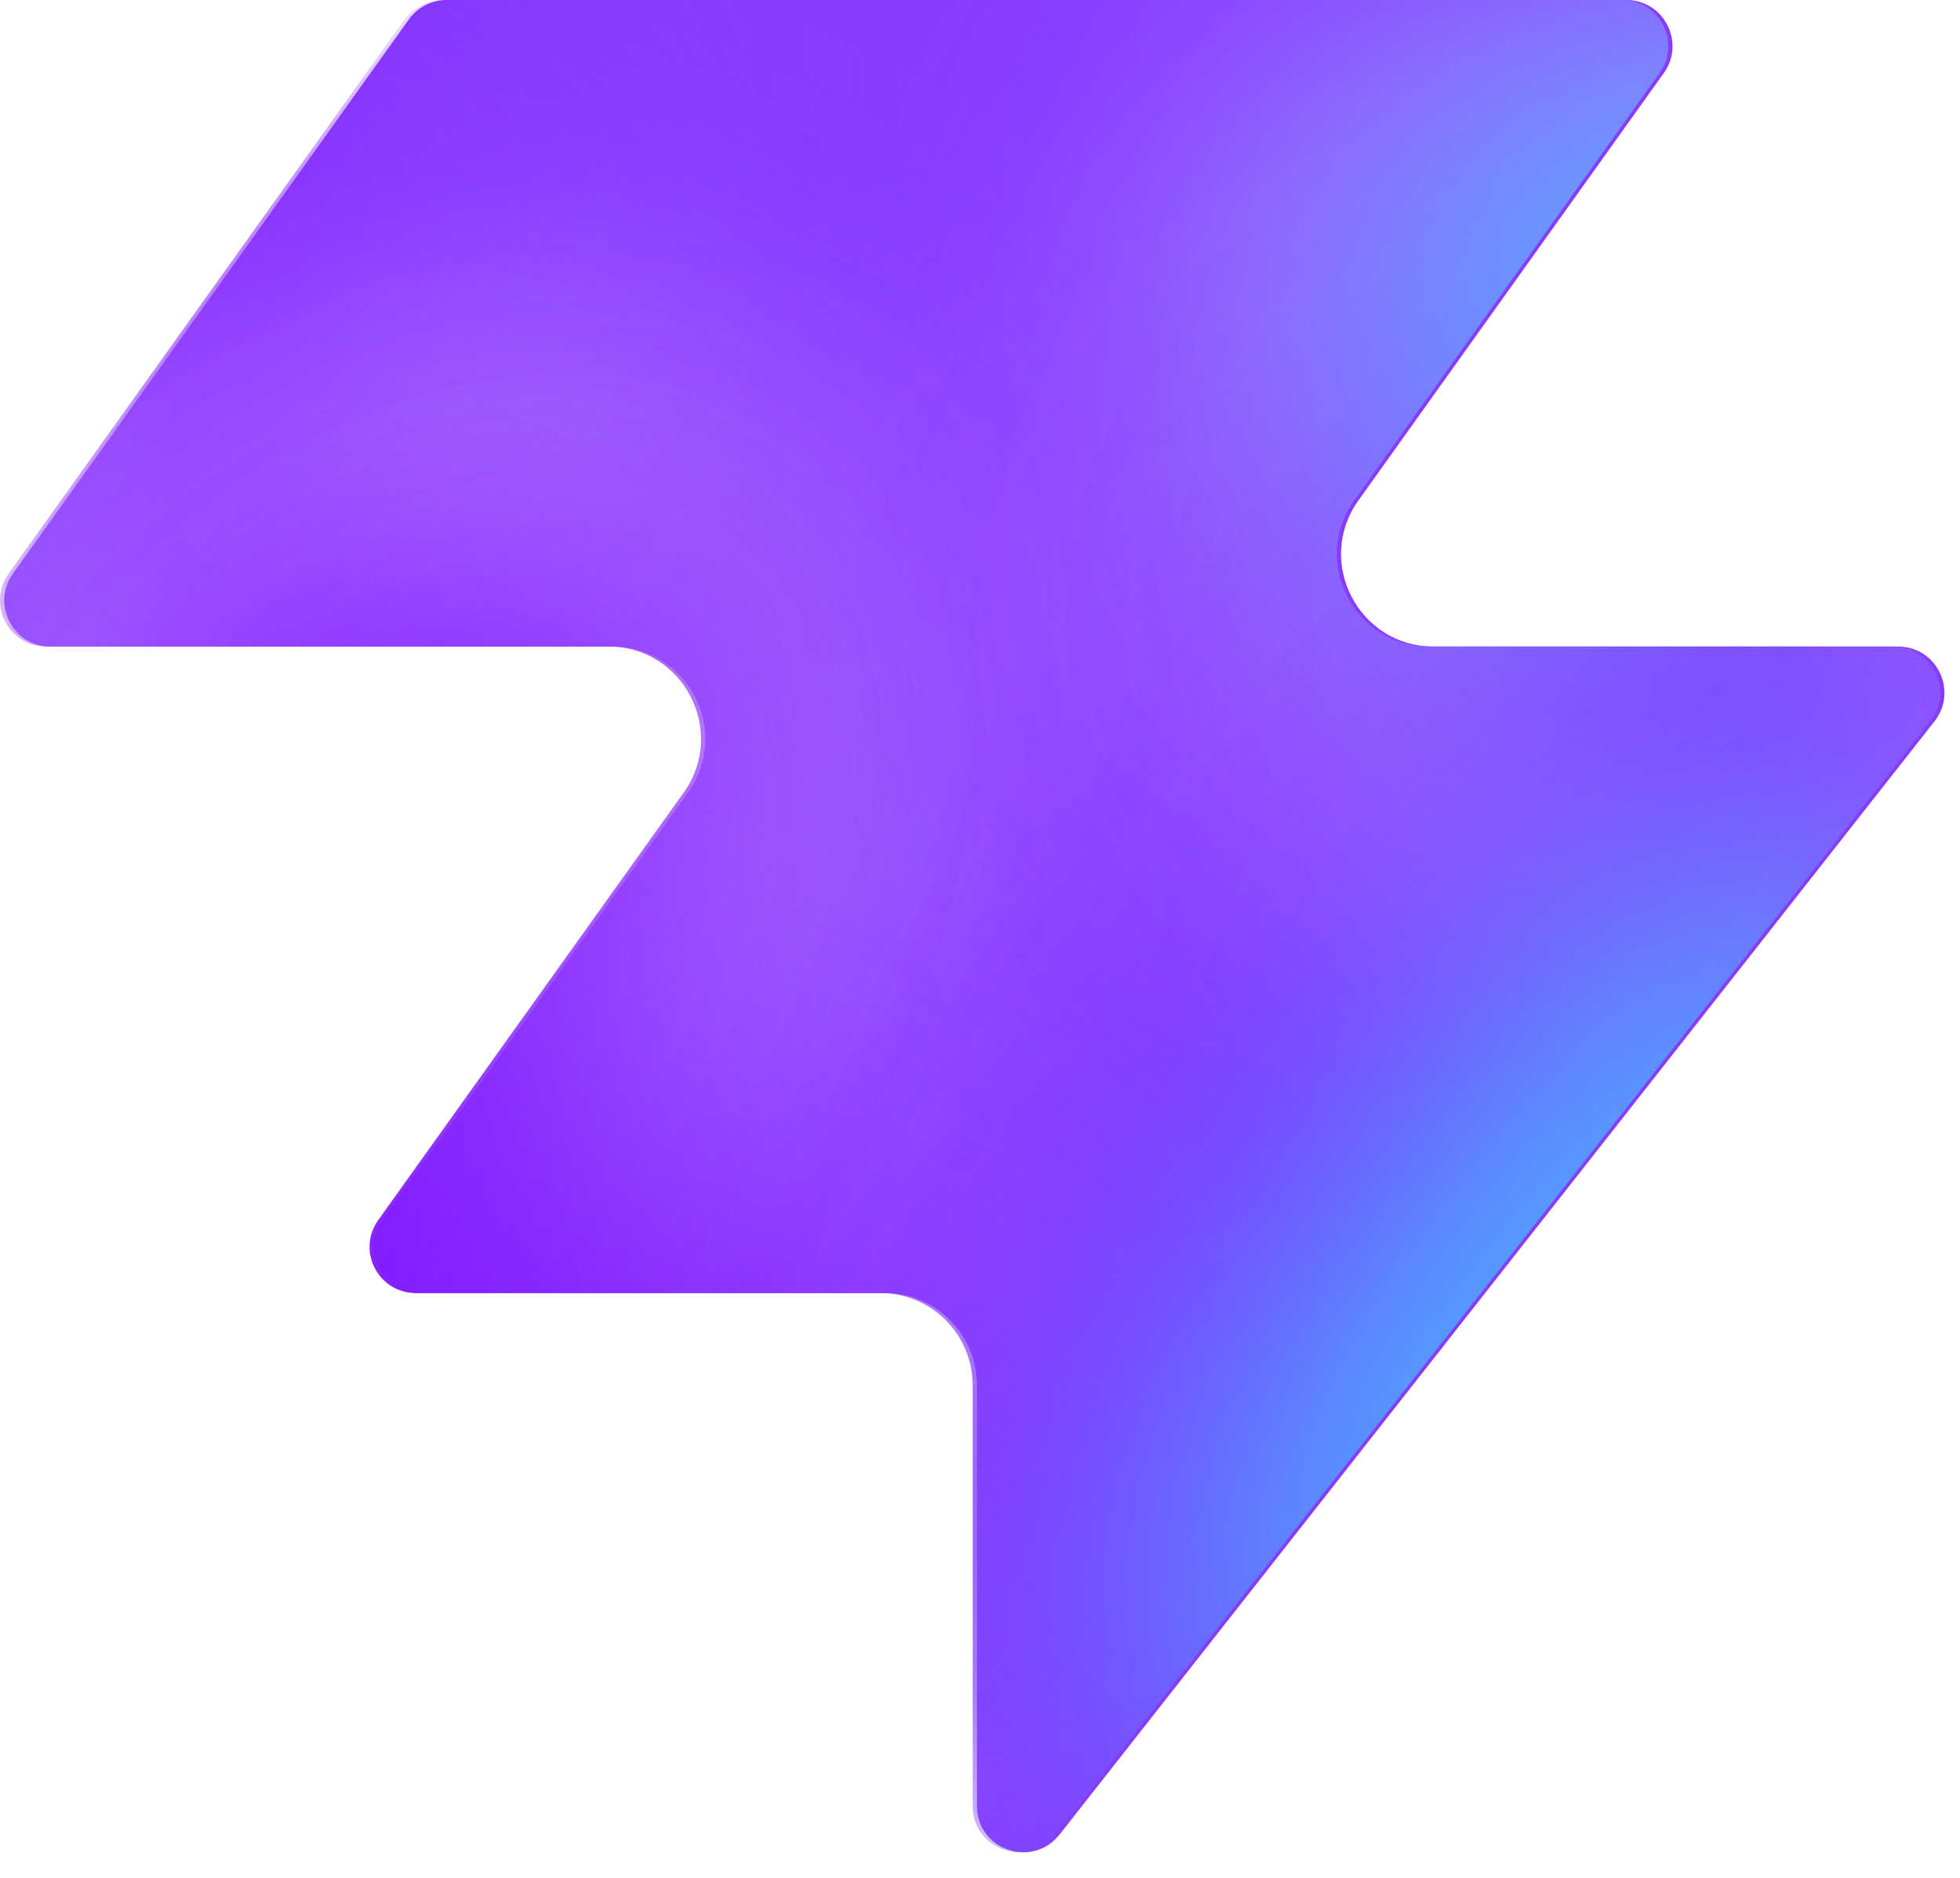
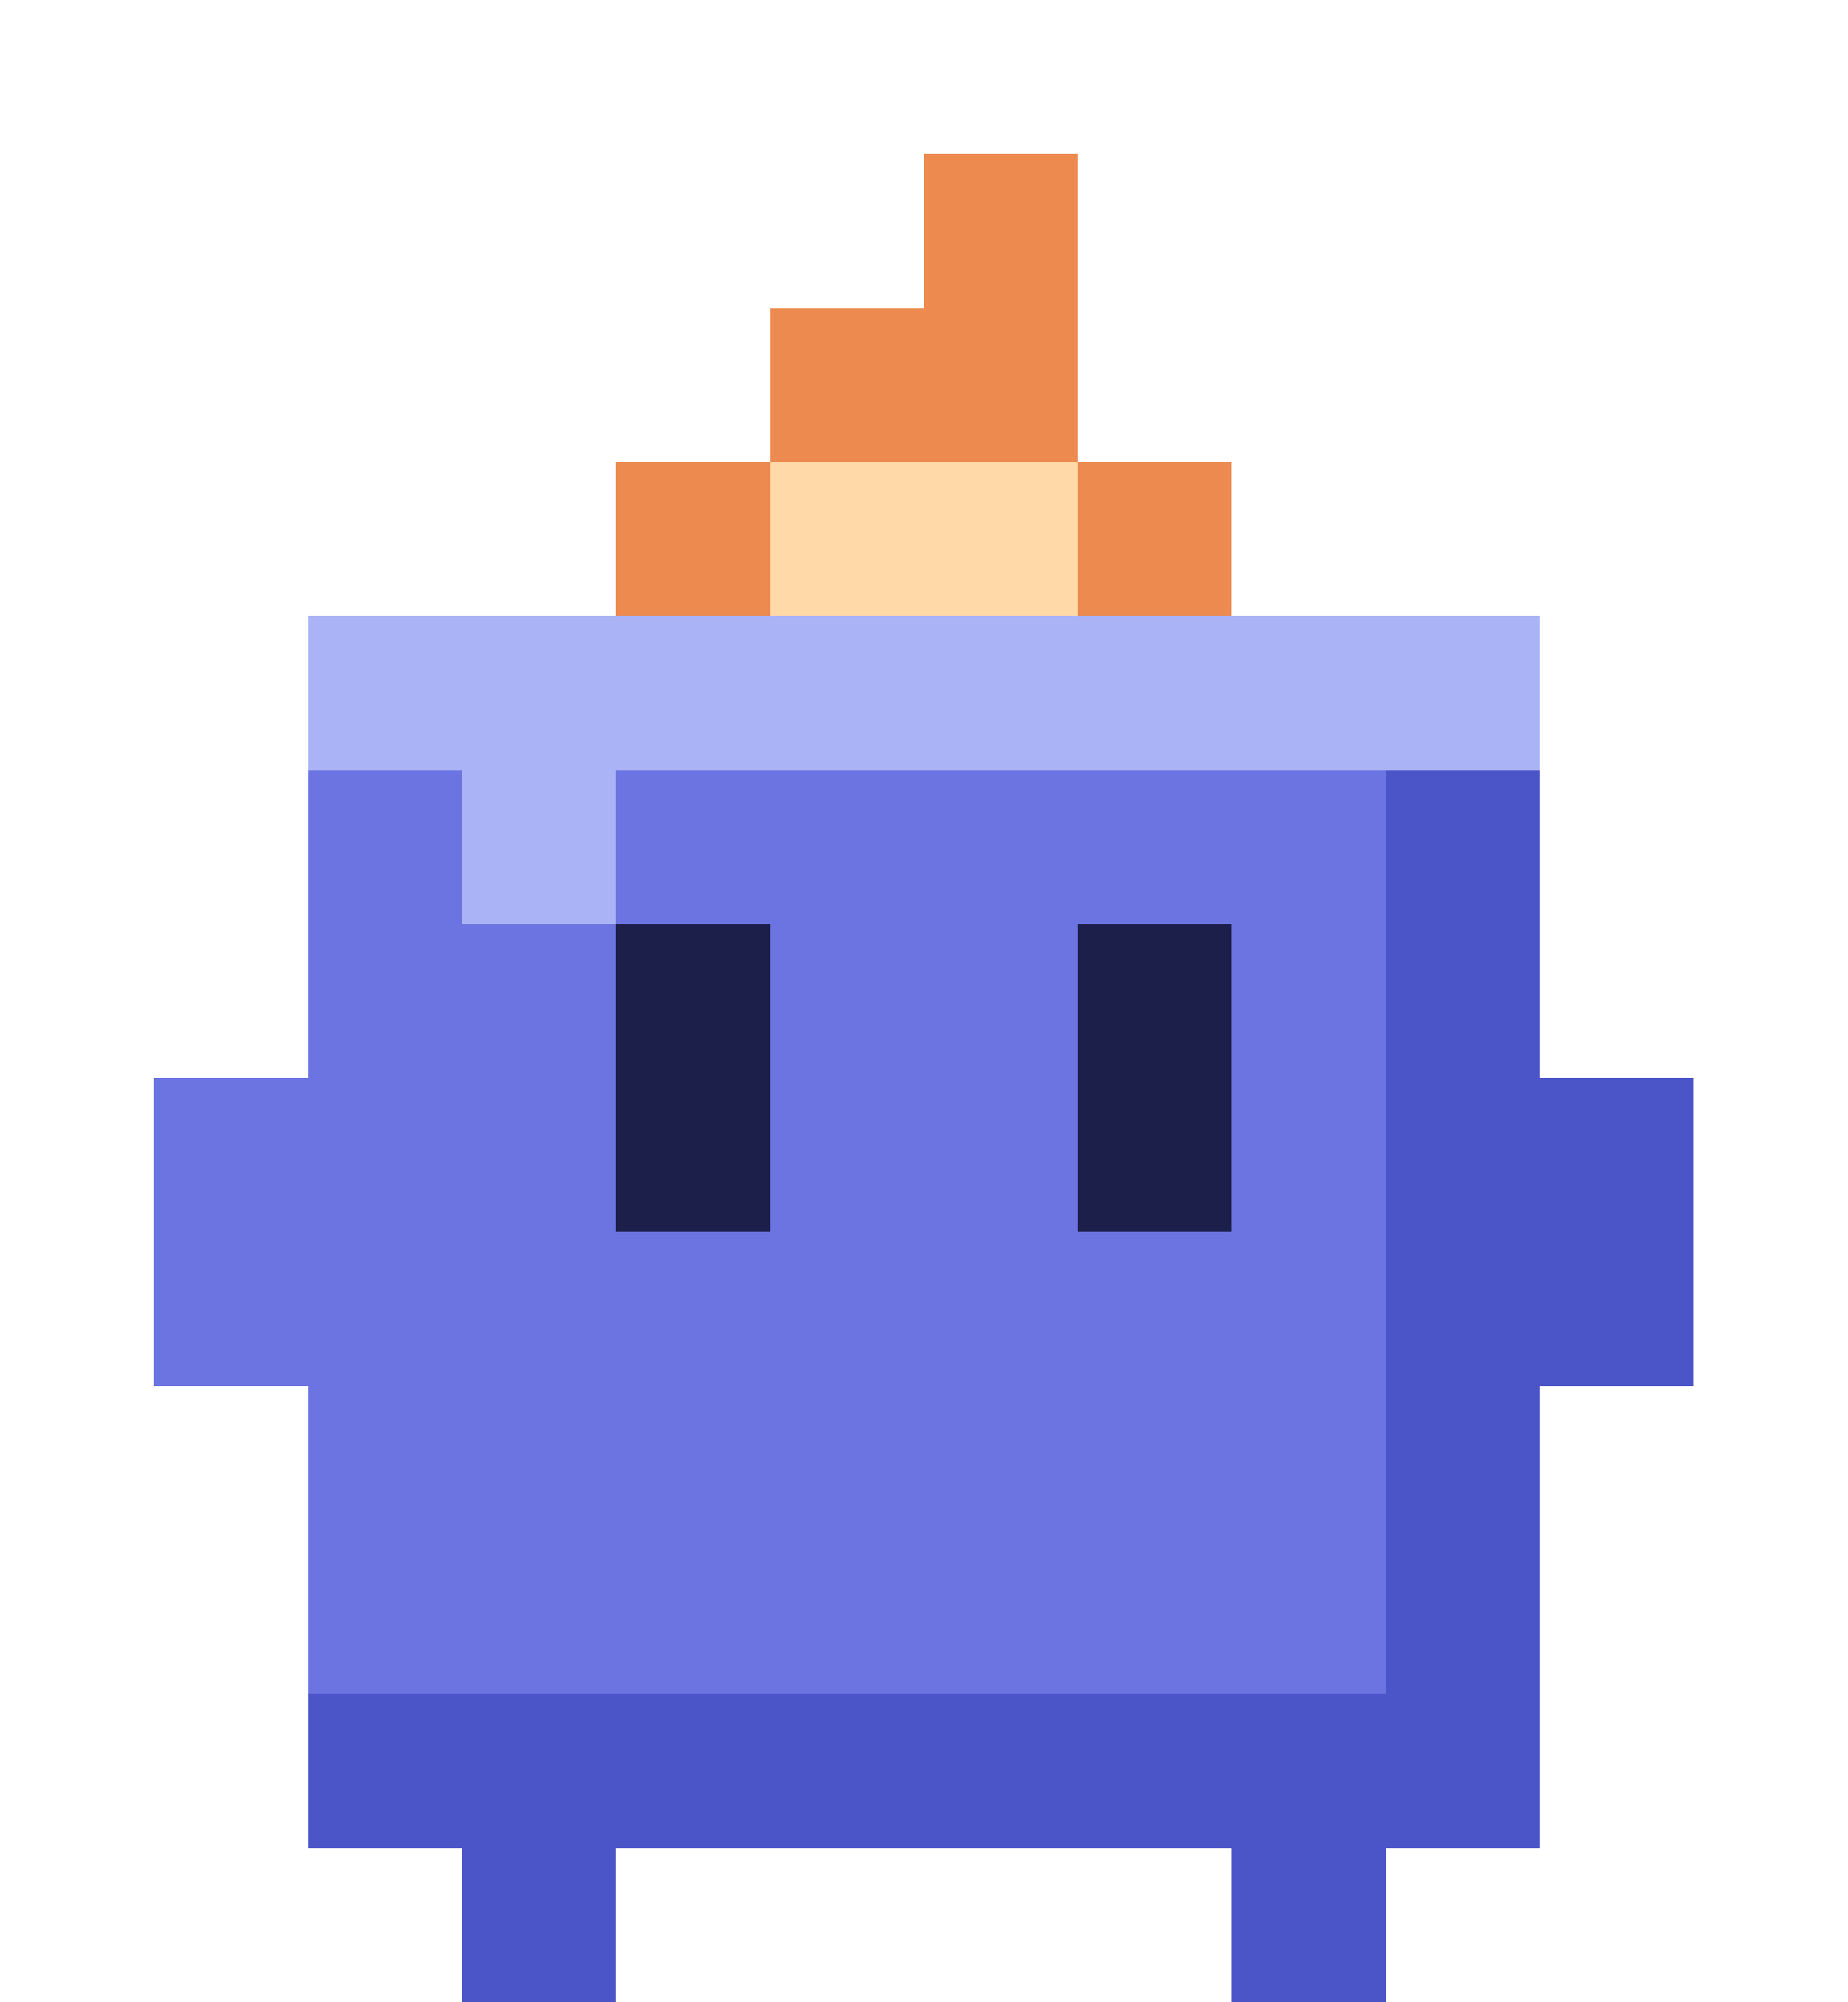
- <svg xmlns="http://www.w3.org/2000/svg" width="48" height="46" fill="none" viewBox="0 0 48 46">
-   <path fill="#863bff" d="M25.946 44.938c-.664.845-2.021.375-2.021-.698V33.937a2.26 2.26 0 0 0-2.262-2.262H10.287c-.92 0-1.456-1.04-.92-1.788l7.48-10.471c1.07-1.497 0-3.578-1.842-3.578H1.237c-.92 0-1.456-1.04-.92-1.788L10.013.474c.214-.297.556-.474.92-.474h28.894c.92 0 1.456 1.04.92 1.788l-7.48 10.471c-1.07 1.498 0 3.579 1.842 3.579h11.377c.943 0 1.473 1.088.89 1.83L25.947 44.94z" style="fill:#863bff;fill:color(display-p3 .525 .23 1);fill-opacity:1" />
-   <mask id="a" width="48" height="46" x="0" y="0" maskUnits="userSpaceOnUse" style="mask-type:alpha">
-     <path fill="#000" d="M25.842 44.938c-.664.844-2.021.375-2.021-.698V33.937a2.26 2.26 0 0 0-2.262-2.262H10.183c-.92 0-1.456-1.04-.92-1.788l7.48-10.471c1.07-1.498 0-3.579-1.842-3.579H1.133c-.92 0-1.456-1.04-.92-1.787L9.91.473c.214-.297.556-.474.92-.474h28.894c.92 0 1.456 1.04.92 1.788l-7.48 10.471c-1.07 1.498 0 3.578 1.842 3.578h11.377c.943 0 1.473 1.088.89 1.832L25.843 44.94z" style="fill:#000;fill-opacity:1" />
-   </mask>
-   <g mask="url(#a)">
-     <g filter="url(#b)">
-       <ellipse cx="5.508" cy="14.704" fill="#ede6ff" rx="5.508" ry="14.704" style="fill:#ede6ff;fill:color(display-p3 .927 .903 1);fill-opacity:1" transform="matrix(.00324 1 1 -.00324 -4.47 31.516)" />
-     </g>
-     <g filter="url(#c)">
-       <ellipse cx="10.399" cy="29.851" fill="#ede6ff" rx="10.399" ry="29.851" style="fill:#ede6ff;fill:color(display-p3 .927 .903 1);fill-opacity:1" transform="matrix(.00324 1 1 -.00324 -39.328 7.883)" />
-     </g>
-     <g filter="url(#d)">
-       <ellipse cx="5.508" cy="30.487" fill="#7e14ff" rx="5.508" ry="30.487" style="fill:#7e14ff;fill:color(display-p3 .492 .077 1);fill-opacity:1" transform="rotate(89.814 -25.913 -14.639)scale(1 -1)" />
-     </g>
-     <g filter="url(#e)">
-       <ellipse cx="5.508" cy="30.599" fill="#7e14ff" rx="5.508" ry="30.599" style="fill:#7e14ff;fill:color(display-p3 .492 .077 1);fill-opacity:1" transform="rotate(89.814 -32.644 -3.334)scale(1 -1)" />
-     </g>
-     <g filter="url(#f)">
-       <ellipse cx="5.508" cy="30.599" fill="#7e14ff" rx="5.508" ry="30.599" style="fill:#7e14ff;fill:color(display-p3 .492 .077 1);fill-opacity:1" transform="matrix(.00324 1 1 -.00324 -34.34 30.47)" />
-     </g>
-     <g filter="url(#g)">
-       <ellipse cx="14.072" cy="22.078" fill="#ede6ff" rx="14.072" ry="22.078" style="fill:#ede6ff;fill:color(display-p3 .927 .903 1);fill-opacity:1" transform="rotate(93.35 24.506 48.493)scale(-1 1)" />
-     </g>
-     <g filter="url(#h)">
-       <ellipse cx="3.47" cy="21.501" fill="#7e14ff" rx="3.47" ry="21.501" style="fill:#7e14ff;fill:color(display-p3 .492 .077 1);fill-opacity:1" transform="rotate(89.009 28.708 47.59)scale(-1 1)" />
-     </g>
-     <g filter="url(#i)">
-       <ellipse cx="3.47" cy="21.501" fill="#7e14ff" rx="3.47" ry="21.501" style="fill:#7e14ff;fill:color(display-p3 .492 .077 1);fill-opacity:1" transform="rotate(89.009 28.708 47.59)scale(-1 1)" />
-     </g>
-     <g filter="url(#j)">
-       <ellipse cx=".387" cy="8.972" fill="#7e14ff" rx="4.407" ry="29.108" style="fill:#7e14ff;fill:color(display-p3 .492 .077 1);fill-opacity:1" transform="rotate(39.51 .387 8.972)" />
-     </g>
-     <g filter="url(#k)">
-       <ellipse cx="47.523" cy="-6.092" fill="#7e14ff" rx="4.407" ry="29.108" style="fill:#7e14ff;fill:color(display-p3 .492 .077 1);fill-opacity:1" transform="rotate(37.892 47.523 -6.092)" />
-     </g>
-     <g filter="url(#l)">
-       <ellipse cx="41.412" cy="6.333" fill="#47bfff" rx="5.971" ry="9.665" style="fill:#47bfff;fill:color(display-p3 .28 .748 1);fill-opacity:1" transform="rotate(37.892 41.412 6.333)" />
-     </g>
-     <g filter="url(#m)">
-       <ellipse cx="-1.879" cy="38.332" fill="#7e14ff" rx="4.407" ry="29.108" style="fill:#7e14ff;fill:color(display-p3 .492 .077 1);fill-opacity:1" transform="rotate(37.892 -1.88 38.332)" />
-     </g>
-     <g filter="url(#n)">
-       <ellipse cx="-1.879" cy="38.332" fill="#7e14ff" rx="4.407" ry="29.108" style="fill:#7e14ff;fill:color(display-p3 .492 .077 1);fill-opacity:1" transform="rotate(37.892 -1.88 38.332)" />
-     </g>
-     <g filter="url(#o)">
-       <ellipse cx="35.651" cy="29.907" fill="#7e14ff" rx="4.407" ry="29.108" style="fill:#7e14ff;fill:color(display-p3 .492 .077 1);fill-opacity:1" transform="rotate(37.892 35.651 29.907)" />
-     </g>
-     <g filter="url(#p)">
-       <ellipse cx="38.418" cy="32.4" fill="#47bfff" rx="5.971" ry="15.297" style="fill:#47bfff;fill:color(display-p3 .28 .748 1);fill-opacity:1" transform="rotate(37.892 38.418 32.4)" />
-     </g>
-   </g>
-   <defs>
-     <filter id="b" width="60.045" height="41.654" x="-19.77" y="16.149" color-interpolation-filters="sRGB" filterUnits="userSpaceOnUse">
-       <feFlood flood-opacity="0" result="BackgroundImageFix" />
-       <feBlend in="SourceGraphic" in2="BackgroundImageFix" result="shape" />
-       <feGaussianBlur result="effect1_foregroundBlur_2002_17158" stdDeviation="7.659" />
-     </filter>
-     <filter id="c" width="90.34" height="51.437" x="-54.613" y="-7.533" color-interpolation-filters="sRGB" filterUnits="userSpaceOnUse">
-       <feFlood flood-opacity="0" result="BackgroundImageFix" />
-       <feBlend in="SourceGraphic" in2="BackgroundImageFix" result="shape" />
-       <feGaussianBlur result="effect1_foregroundBlur_2002_17158" stdDeviation="7.659" />
-     </filter>
-     <filter id="d" width="79.355" height="29.4" x="-49.64" y="2.03" color-interpolation-filters="sRGB" filterUnits="userSpaceOnUse">
-       <feFlood flood-opacity="0" result="BackgroundImageFix" />
-       <feBlend in="SourceGraphic" in2="BackgroundImageFix" result="shape" />
-       <feGaussianBlur result="effect1_foregroundBlur_2002_17158" stdDeviation="4.596" />
-     </filter>
-     <filter id="e" width="79.579" height="29.4" x="-45.045" y="20.029" color-interpolation-filters="sRGB" filterUnits="userSpaceOnUse">
-       <feFlood flood-opacity="0" result="BackgroundImageFix" />
-       <feBlend in="SourceGraphic" in2="BackgroundImageFix" result="shape" />
-       <feGaussianBlur result="effect1_foregroundBlur_2002_17158" stdDeviation="4.596" />
-     </filter>
-     <filter id="f" width="79.579" height="29.4" x="-43.513" y="21.178" color-interpolation-filters="sRGB" filterUnits="userSpaceOnUse">
-       <feFlood flood-opacity="0" result="BackgroundImageFix" />
-       <feBlend in="SourceGraphic" in2="BackgroundImageFix" result="shape" />
-       <feGaussianBlur result="effect1_foregroundBlur_2002_17158" stdDeviation="4.596" />
-     </filter>
-     <filter id="g" width="74.749" height="58.852" x="15.756" y="-17.901" color-interpolation-filters="sRGB" filterUnits="userSpaceOnUse">
-       <feFlood flood-opacity="0" result="BackgroundImageFix" />
-       <feBlend in="SourceGraphic" in2="BackgroundImageFix" result="shape" />
-       <feGaussianBlur result="effect1_foregroundBlur_2002_17158" stdDeviation="7.659" />
-     </filter>
-     <filter id="h" width="61.377" height="25.362" x="23.548" y="2.284" color-interpolation-filters="sRGB" filterUnits="userSpaceOnUse">
-       <feFlood flood-opacity="0" result="BackgroundImageFix" />
-       <feBlend in="SourceGraphic" in2="BackgroundImageFix" result="shape" />
-       <feGaussianBlur result="effect1_foregroundBlur_2002_17158" stdDeviation="4.596" />
-     </filter>
-     <filter id="i" width="61.377" height="25.362" x="23.548" y="2.284" color-interpolation-filters="sRGB" filterUnits="userSpaceOnUse">
-       <feFlood flood-opacity="0" result="BackgroundImageFix" />
-       <feBlend in="SourceGraphic" in2="BackgroundImageFix" result="shape" />
-       <feGaussianBlur result="effect1_foregroundBlur_2002_17158" stdDeviation="4.596" />
-     </filter>
-     <filter id="j" width="56.045" height="63.649" x="-27.636" y="-22.853" color-interpolation-filters="sRGB" filterUnits="userSpaceOnUse">
-       <feFlood flood-opacity="0" result="BackgroundImageFix" />
-       <feBlend in="SourceGraphic" in2="BackgroundImageFix" result="shape" />
-       <feGaussianBlur result="effect1_foregroundBlur_2002_17158" stdDeviation="4.596" />
-     </filter>
-     <filter id="k" width="54.814" height="64.646" x="20.116" y="-38.415" color-interpolation-filters="sRGB" filterUnits="userSpaceOnUse">
-       <feFlood flood-opacity="0" result="BackgroundImageFix" />
-       <feBlend in="SourceGraphic" in2="BackgroundImageFix" result="shape" />
-       <feGaussianBlur result="effect1_foregroundBlur_2002_17158" stdDeviation="4.596" />
-     </filter>
-     <filter id="l" width="33.541" height="35.313" x="24.641" y="-11.323" color-interpolation-filters="sRGB" filterUnits="userSpaceOnUse">
-       <feFlood flood-opacity="0" result="BackgroundImageFix" />
-       <feBlend in="SourceGraphic" in2="BackgroundImageFix" result="shape" />
-       <feGaussianBlur result="effect1_foregroundBlur_2002_17158" stdDeviation="4.596" />
-     </filter>
-     <filter id="m" width="54.814" height="64.646" x="-29.286" y="6.009" color-interpolation-filters="sRGB" filterUnits="userSpaceOnUse">
-       <feFlood flood-opacity="0" result="BackgroundImageFix" />
-       <feBlend in="SourceGraphic" in2="BackgroundImageFix" result="shape" />
-       <feGaussianBlur result="effect1_foregroundBlur_2002_17158" stdDeviation="4.596" />
-     </filter>
-     <filter id="n" width="54.814" height="64.646" x="-29.286" y="6.009" color-interpolation-filters="sRGB" filterUnits="userSpaceOnUse">
-       <feFlood flood-opacity="0" result="BackgroundImageFix" />
-       <feBlend in="SourceGraphic" in2="BackgroundImageFix" result="shape" />
-       <feGaussianBlur result="effect1_foregroundBlur_2002_17158" stdDeviation="4.596" />
-     </filter>
-     <filter id="o" width="54.814" height="64.646" x="8.244" y="-2.416" color-interpolation-filters="sRGB" filterUnits="userSpaceOnUse">
-       <feFlood flood-opacity="0" result="BackgroundImageFix" />
-       <feBlend in="SourceGraphic" in2="BackgroundImageFix" result="shape" />
-       <feGaussianBlur result="effect1_foregroundBlur_2002_17158" stdDeviation="4.596" />
-     </filter>
-     <filter id="p" width="39.409" height="43.623" x="18.713" y="10.588" color-interpolation-filters="sRGB" filterUnits="userSpaceOnUse">
-       <feFlood flood-opacity="0" result="BackgroundImageFix" />
-       <feBlend in="SourceGraphic" in2="BackgroundImageFix" result="shape" />
-       <feGaussianBlur result="effect1_foregroundBlur_2002_17158" stdDeviation="4.596" />
-     </filter>
-   </defs>
+ <svg xmlns="http://www.w3.org/2000/svg" viewBox="0 -1 12 13" width="48" height="52" shape-rendering="crispEdges">
+   <path fill="#ec8a4f" d="M6 0h1v1H6zM5 1h2v1H5zM4 2h1v1H4zM7 2h1v1H7z" />
+   <path fill="#ffd9a8" d="M5 2h2v1H5z" />
+   <path fill="#6b74e0" d="M2 3h8v8H2zM1 6h1v2H1z" />
+   <path fill="#a9b3f5" d="M2 3h8v1H2zM3 4h1v1H3z" />
+   <path fill="#4c55c7" d="M9 4h1v7H9zM2 10h8v1H2zM10 6h1v2h-1zM3 11h1v1H3zM8 11h1v1H8z" />
+   <path fill="#1c1f4a" d="M4 5h1v2H4zM7 5h1v2H7z" />
</svg>
